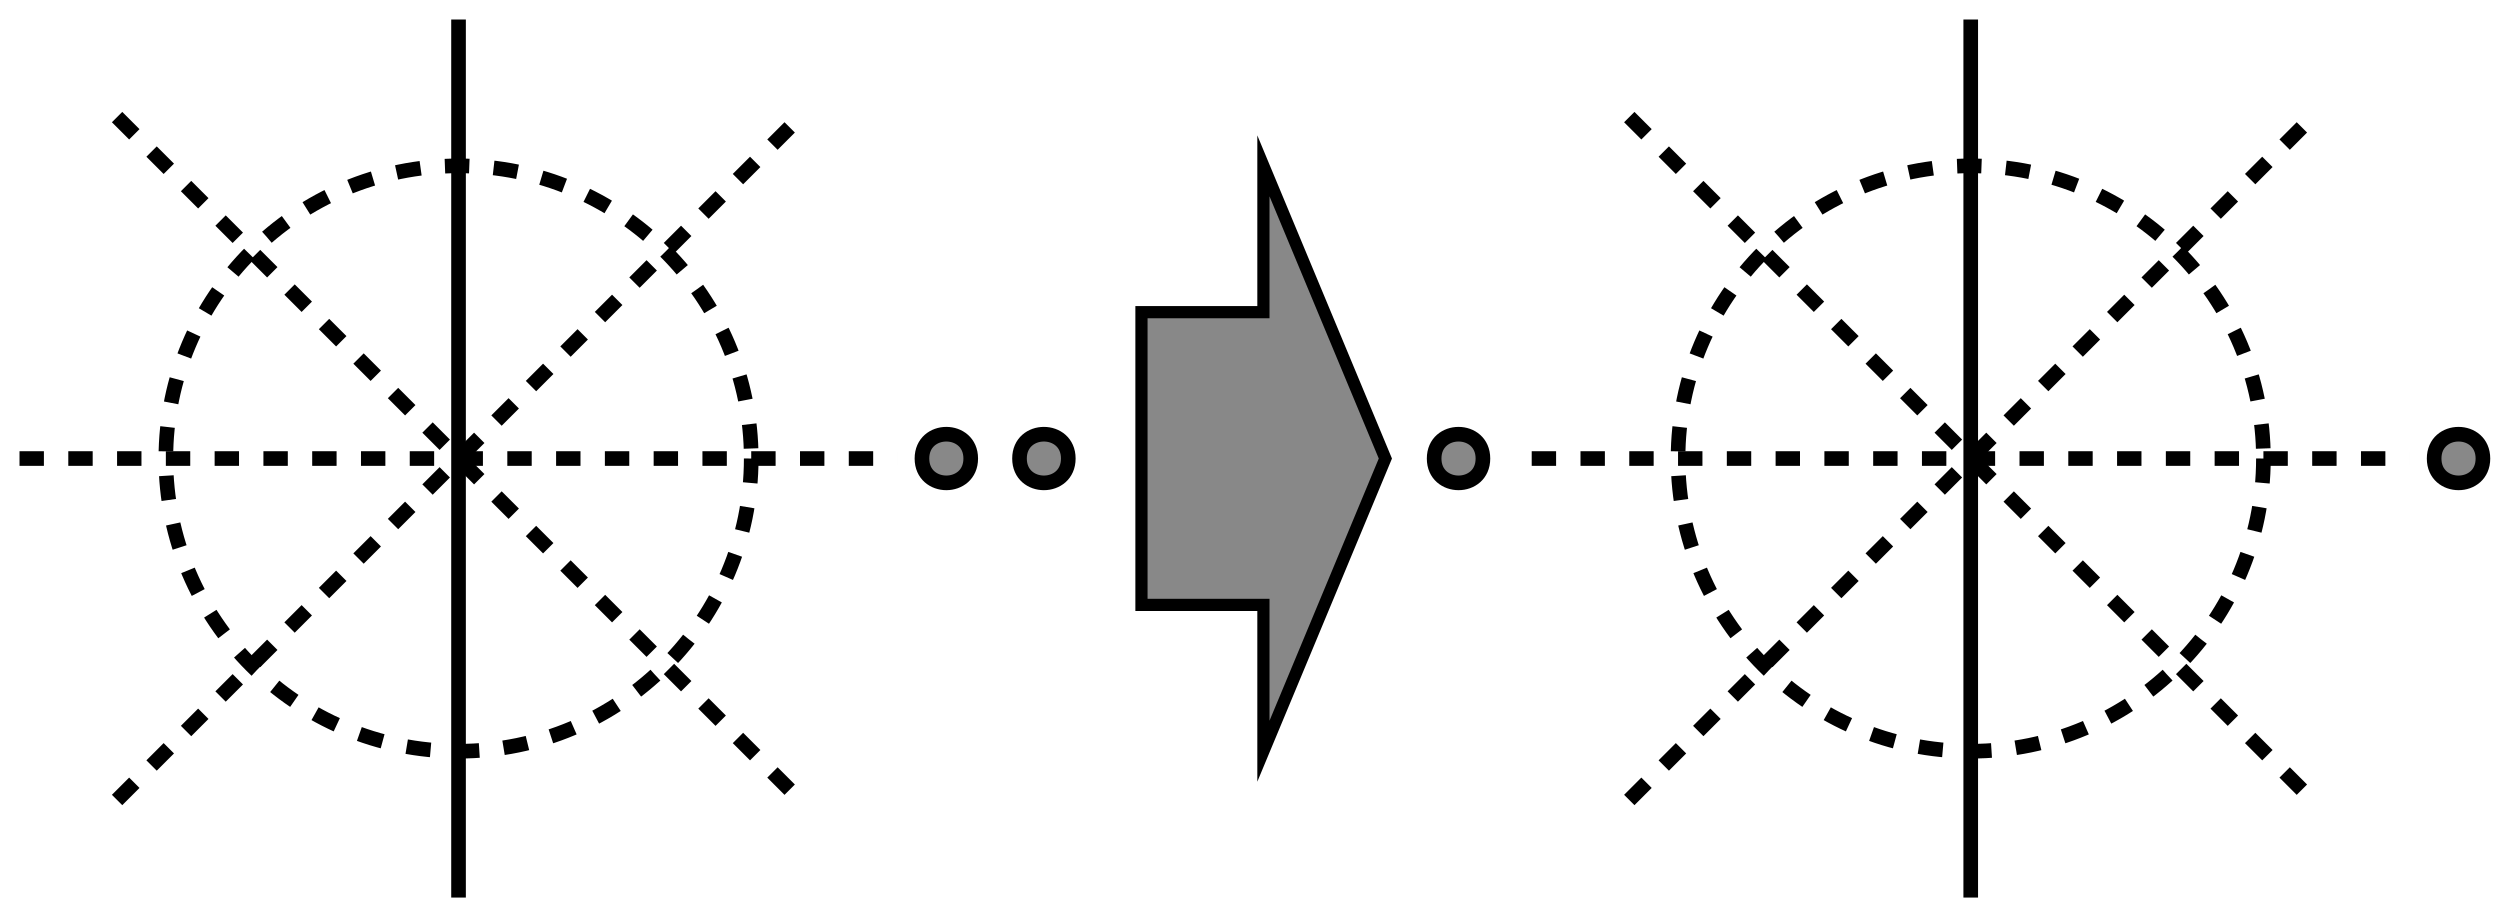
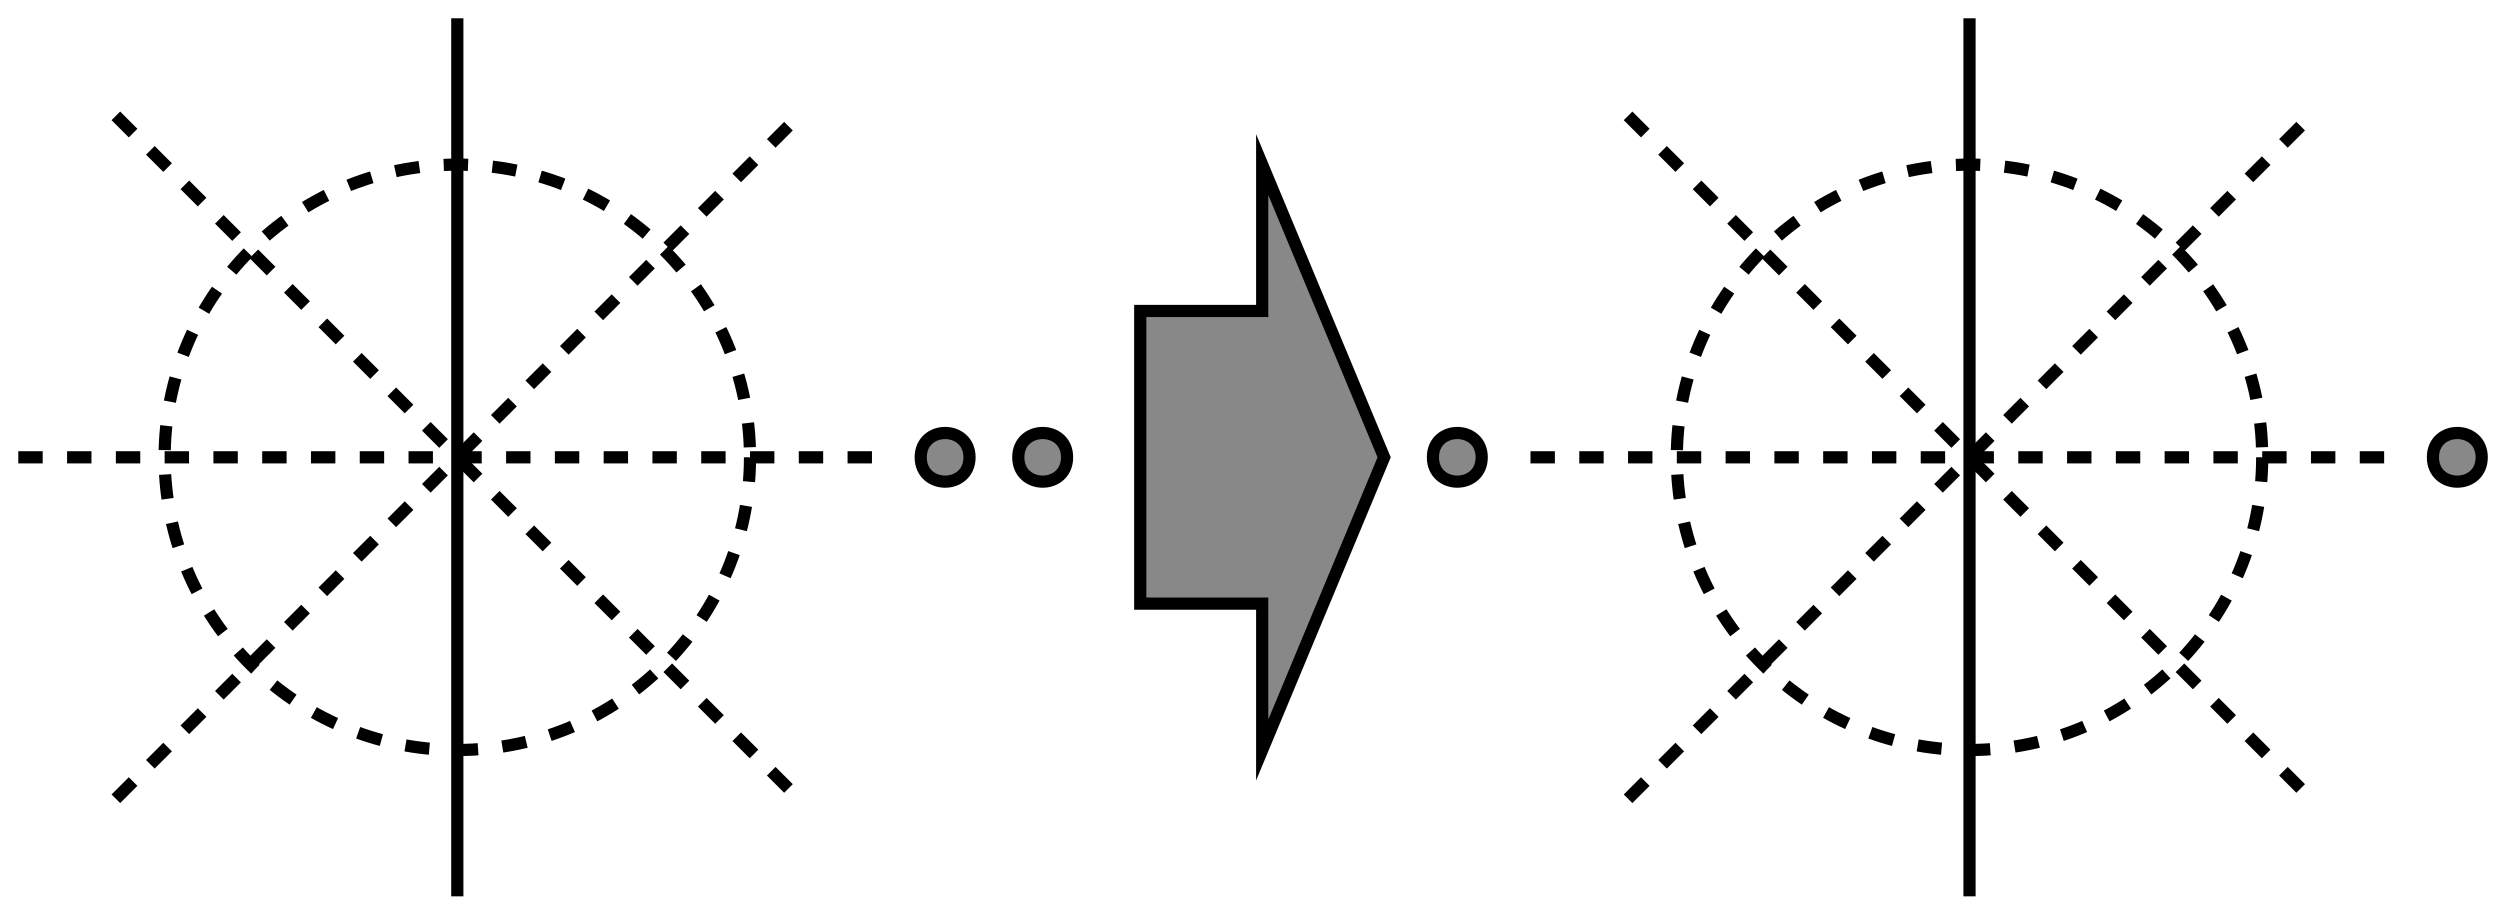
<svg xmlns="http://www.w3.org/2000/svg" width="205pt" height="75pt" viewBox="0 0 205 75" version="1.1">
-   <g id="surface27983">
+   <g id="surface6461">
    <rect x="0" y="0" width="205" height="75" style="fill:rgb(100%,100%,100%);fill-opacity:1;stroke:none;" />
-     <path style="fill:none;stroke-width:0.06;stroke-linecap:butt;stroke-linejoin:miter;stroke:rgb(0%,0%,0%);stroke-opacity:1;stroke-dasharray:0.1,0.1;stroke-miterlimit:10;" d="M 12.2 3 C 12.2 3.663 11.663 4.2 11 4.2 C 10.337 4.2 9.8 3.663 9.8 3 C 9.8 2.337 10.337 1.8 11 1.8 C 11.663 1.8 12.2 2.337 12.2 3 " transform="matrix(20,0,0,20,-182.4,-22.4)" />
-     <path style="fill:none;stroke-width:0.06;stroke-linecap:butt;stroke-linejoin:miter;stroke:rgb(0%,0%,0%);stroke-opacity:1;stroke-miterlimit:10;" d="M 11 1.2 L 11 4.8 " transform="matrix(20,0,0,20,-182.4,-22.4)" />
-     <path style="fill:none;stroke-width:0.06;stroke-linecap:butt;stroke-linejoin:miter;stroke:rgb(0%,0%,0%);stroke-opacity:1;stroke-dasharray:0.1,0.1;stroke-miterlimit:10;" d="M 9.2 3 L 12.8 3 " transform="matrix(20,0,0,20,-182.4,-22.4)" />
-     <path style="fill:none;stroke-width:0.06;stroke-linecap:butt;stroke-linejoin:miter;stroke:rgb(0%,0%,0%);stroke-opacity:1;stroke-dasharray:0.1,0.1;stroke-miterlimit:10;" d="M 9.6 1.6 L 12.4 4.4 " transform="matrix(20,0,0,20,-182.4,-22.4)" />
-     <path style="fill:none;stroke-width:0.06;stroke-linecap:butt;stroke-linejoin:miter;stroke:rgb(0%,0%,0%);stroke-opacity:1;stroke-dasharray:0.1,0.1;stroke-miterlimit:10;" d="M 9.6 4.4 L 12.4 1.6 " transform="matrix(20,0,0,20,-182.4,-22.4)" />
-     <path style="fill-rule:evenodd;fill:rgb(53.333%,53.333%,53.333%);fill-opacity:1;stroke-width:0.06;stroke-linecap:butt;stroke-linejoin:miter;stroke:rgb(0%,0%,0%);stroke-opacity:1;stroke-miterlimit:10;" d="M 13.1 3 C 13.1 3.133 12.9 3.133 12.9 3 C 12.9 2.867 13.1 2.867 13.1 3 " transform="matrix(20,0,0,20,-182.4,-22.4)" />
-     <path style="fill-rule:evenodd;fill:rgb(53.333%,53.333%,53.333%);fill-opacity:1;stroke-width:0.06;stroke-linecap:butt;stroke-linejoin:miter;stroke:rgb(0%,0%,0%);stroke-opacity:1;stroke-miterlimit:10;" d="M 13.5 3 C 13.5 3.133 13.3 3.133 13.3 3 C 13.3 2.867 13.5 2.867 13.5 3 " transform="matrix(20,0,0,20,-182.4,-22.4)" />
-     <path style="fill-rule:evenodd;fill:rgb(53.333%,53.333%,53.333%);fill-opacity:1;stroke-width:0.05;stroke-linecap:butt;stroke-linejoin:miter;stroke:rgb(0%,0%,0%);stroke-opacity:1;stroke-miterlimit:10;" d="M 13.8 2.4 L 14.3 2.4 L 14.3 1.8 L 14.8 3 L 14.3 4.2 L 14.3 3.6 L 13.8 3.6 Z M 13.8 2.4 " transform="matrix(20,0,0,20,-182.4,-22.4)" />
-     <path style="fill:none;stroke-width:0.06;stroke-linecap:butt;stroke-linejoin:miter;stroke:rgb(0%,0%,0%);stroke-opacity:1;stroke-dasharray:0.1,0.1;stroke-miterlimit:10;" d="M 18.4 3 C 18.4 3.663 17.863 4.2 17.2 4.2 C 16.537 4.2 16 3.663 16 3 C 16 2.337 16.537 1.8 17.2 1.8 C 17.863 1.8 18.4 2.337 18.4 3 " transform="matrix(20,0,0,20,-182.4,-22.4)" />
-     <path style="fill:none;stroke-width:0.06;stroke-linecap:butt;stroke-linejoin:miter;stroke:rgb(0%,0%,0%);stroke-opacity:1;stroke-miterlimit:10;" d="M 17.2 1.2 L 17.2 4.8 " transform="matrix(20,0,0,20,-182.4,-22.4)" />
-     <path style="fill:none;stroke-width:0.06;stroke-linecap:butt;stroke-linejoin:miter;stroke:rgb(0%,0%,0%);stroke-opacity:1;stroke-dasharray:0.1,0.1;stroke-miterlimit:10;" d="M 15.4 3 L 19 3 " transform="matrix(20,0,0,20,-182.4,-22.4)" />
-     <path style="fill:none;stroke-width:0.06;stroke-linecap:butt;stroke-linejoin:miter;stroke:rgb(0%,0%,0%);stroke-opacity:1;stroke-dasharray:0.1,0.1;stroke-miterlimit:10;" d="M 15.8 1.6 L 18.6 4.4 " transform="matrix(20,0,0,20,-182.4,-22.4)" />
-     <path style="fill:none;stroke-width:0.06;stroke-linecap:butt;stroke-linejoin:miter;stroke:rgb(0%,0%,0%);stroke-opacity:1;stroke-dasharray:0.1,0.1;stroke-miterlimit:10;" d="M 15.8 4.4 L 18.6 1.6 " transform="matrix(20,0,0,20,-182.4,-22.4)" />
-     <path style="fill-rule:evenodd;fill:rgb(53.333%,53.333%,53.333%);fill-opacity:1;stroke-width:0.06;stroke-linecap:butt;stroke-linejoin:miter;stroke:rgb(0%,0%,0%);stroke-opacity:1;stroke-miterlimit:10;" d="M 19.3 3 C 19.3 3.133 19.1 3.133 19.1 3 C 19.1 2.867 19.3 2.867 19.3 3 " transform="matrix(20,0,0,20,-182.4,-22.4)" />
-     <path style="fill-rule:evenodd;fill:rgb(53.333%,53.333%,53.333%);fill-opacity:1;stroke-width:0.06;stroke-linecap:butt;stroke-linejoin:miter;stroke:rgb(0%,0%,0%);stroke-opacity:1;stroke-miterlimit:10;" d="M 15.2 3 C 15.2 3.133 15 3.133 15 3 C 15 2.867 15.2 2.867 15.2 3 " transform="matrix(20,0,0,20,-182.4,-22.4)" />
+     <path style="fill:none;stroke-width:0.05;stroke-linecap:butt;stroke-linejoin:miter;stroke:rgb(0%,0%,0%);stroke-opacity:1;stroke-dasharray:0.1,0.1;stroke-miterlimit:10;" d="M 12.2 3 C 12.2 3.663 11.663 4.2 11 4.2 C 10.337 4.2 9.8 3.663 9.8 3 C 9.8 2.337 10.337 1.8 11 1.8 C 11.663 1.8 12.2 2.337 12.2 3 " transform="matrix(20,0,0,20,-182.5,-22.5)" />
+     <path style="fill:none;stroke-width:0.05;stroke-linecap:butt;stroke-linejoin:miter;stroke:rgb(0%,0%,0%);stroke-opacity:1;stroke-miterlimit:10;" d="M 11 1.2 L 11 4.8 " transform="matrix(20,0,0,20,-182.5,-22.5)" />
+     <path style="fill:none;stroke-width:0.05;stroke-linecap:butt;stroke-linejoin:miter;stroke:rgb(0%,0%,0%);stroke-opacity:1;stroke-dasharray:0.1,0.1;stroke-miterlimit:10;" d="M 9.2 3 L 12.8 3 " transform="matrix(20,0,0,20,-182.5,-22.5)" />
+     <path style="fill:none;stroke-width:0.05;stroke-linecap:butt;stroke-linejoin:miter;stroke:rgb(0%,0%,0%);stroke-opacity:1;stroke-dasharray:0.1,0.1;stroke-miterlimit:10;" d="M 9.6 1.6 L 12.4 4.4 " transform="matrix(20,0,0,20,-182.5,-22.5)" />
+     <path style="fill:none;stroke-width:0.05;stroke-linecap:butt;stroke-linejoin:miter;stroke:rgb(0%,0%,0%);stroke-opacity:1;stroke-dasharray:0.1,0.1;stroke-miterlimit:10;" d="M 9.6 4.4 L 12.4 1.6 " transform="matrix(20,0,0,20,-182.5,-22.5)" />
+     <path style="fill-rule:evenodd;fill:rgb(53.333%,53.333%,53.333%);fill-opacity:1;stroke-width:0.05;stroke-linecap:butt;stroke-linejoin:miter;stroke:rgb(0%,0%,0%);stroke-opacity:1;stroke-miterlimit:10;" d="M 13.1 3 C 13.1 3.133 12.9 3.133 12.9 3 C 12.9 2.867 13.1 2.867 13.1 3 " transform="matrix(20,0,0,20,-182.5,-22.5)" />
+     <path style="fill-rule:evenodd;fill:rgb(53.333%,53.333%,53.333%);fill-opacity:1;stroke-width:0.05;stroke-linecap:butt;stroke-linejoin:miter;stroke:rgb(0%,0%,0%);stroke-opacity:1;stroke-miterlimit:10;" d="M 13.5 3 C 13.5 3.133 13.3 3.133 13.3 3 C 13.3 2.867 13.5 2.867 13.5 3 " transform="matrix(20,0,0,20,-182.5,-22.5)" />
+     <path style="fill-rule:evenodd;fill:rgb(53.333%,53.333%,53.333%);fill-opacity:1;stroke-width:0.05;stroke-linecap:butt;stroke-linejoin:miter;stroke:rgb(0%,0%,0%);stroke-opacity:1;stroke-miterlimit:10;" d="M 13.8 2.4 L 14.3 2.4 L 14.3 1.8 L 14.8 3 L 14.3 4.2 L 14.3 3.6 L 13.8 3.6 Z M 13.8 2.4 " transform="matrix(20,0,0,20,-182.5,-22.5)" />
+     <path style="fill:none;stroke-width:0.05;stroke-linecap:butt;stroke-linejoin:miter;stroke:rgb(0%,0%,0%);stroke-opacity:1;stroke-dasharray:0.1,0.1;stroke-miterlimit:10;" d="M 18.4 3 C 18.4 3.663 17.863 4.2 17.2 4.2 C 16.537 4.2 16 3.663 16 3 C 16 2.337 16.537 1.8 17.2 1.8 C 17.863 1.8 18.4 2.337 18.4 3 " transform="matrix(20,0,0,20,-182.5,-22.5)" />
+     <path style="fill:none;stroke-width:0.05;stroke-linecap:butt;stroke-linejoin:miter;stroke:rgb(0%,0%,0%);stroke-opacity:1;stroke-miterlimit:10;" d="M 17.2 1.2 L 17.2 4.8 " transform="matrix(20,0,0,20,-182.5,-22.5)" />
+     <path style="fill:none;stroke-width:0.05;stroke-linecap:butt;stroke-linejoin:miter;stroke:rgb(0%,0%,0%);stroke-opacity:1;stroke-dasharray:0.1,0.1;stroke-miterlimit:10;" d="M 15.4 3 L 19 3 " transform="matrix(20,0,0,20,-182.5,-22.5)" />
+     <path style="fill:none;stroke-width:0.05;stroke-linecap:butt;stroke-linejoin:miter;stroke:rgb(0%,0%,0%);stroke-opacity:1;stroke-dasharray:0.1,0.1;stroke-miterlimit:10;" d="M 15.8 1.6 L 18.6 4.4 " transform="matrix(20,0,0,20,-182.5,-22.5)" />
+     <path style="fill:none;stroke-width:0.05;stroke-linecap:butt;stroke-linejoin:miter;stroke:rgb(0%,0%,0%);stroke-opacity:1;stroke-dasharray:0.1,0.1;stroke-miterlimit:10;" d="M 15.8 4.4 L 18.6 1.6 " transform="matrix(20,0,0,20,-182.5,-22.5)" />
+     <path style="fill-rule:evenodd;fill:rgb(53.333%,53.333%,53.333%);fill-opacity:1;stroke-width:0.05;stroke-linecap:butt;stroke-linejoin:miter;stroke:rgb(0%,0%,0%);stroke-opacity:1;stroke-miterlimit:10;" d="M 19.3 3 C 19.3 3.133 19.1 3.133 19.1 3 C 19.1 2.867 19.3 2.867 19.3 3 " transform="matrix(20,0,0,20,-182.5,-22.5)" />
+     <path style="fill-rule:evenodd;fill:rgb(53.333%,53.333%,53.333%);fill-opacity:1;stroke-width:0.05;stroke-linecap:butt;stroke-linejoin:miter;stroke:rgb(0%,0%,0%);stroke-opacity:1;stroke-miterlimit:10;" d="M 15.2 3 C 15.2 3.133 15 3.133 15 3 C 15 2.867 15.2 2.867 15.2 3 " transform="matrix(20,0,0,20,-182.5,-22.5)" />
  </g>
</svg>
